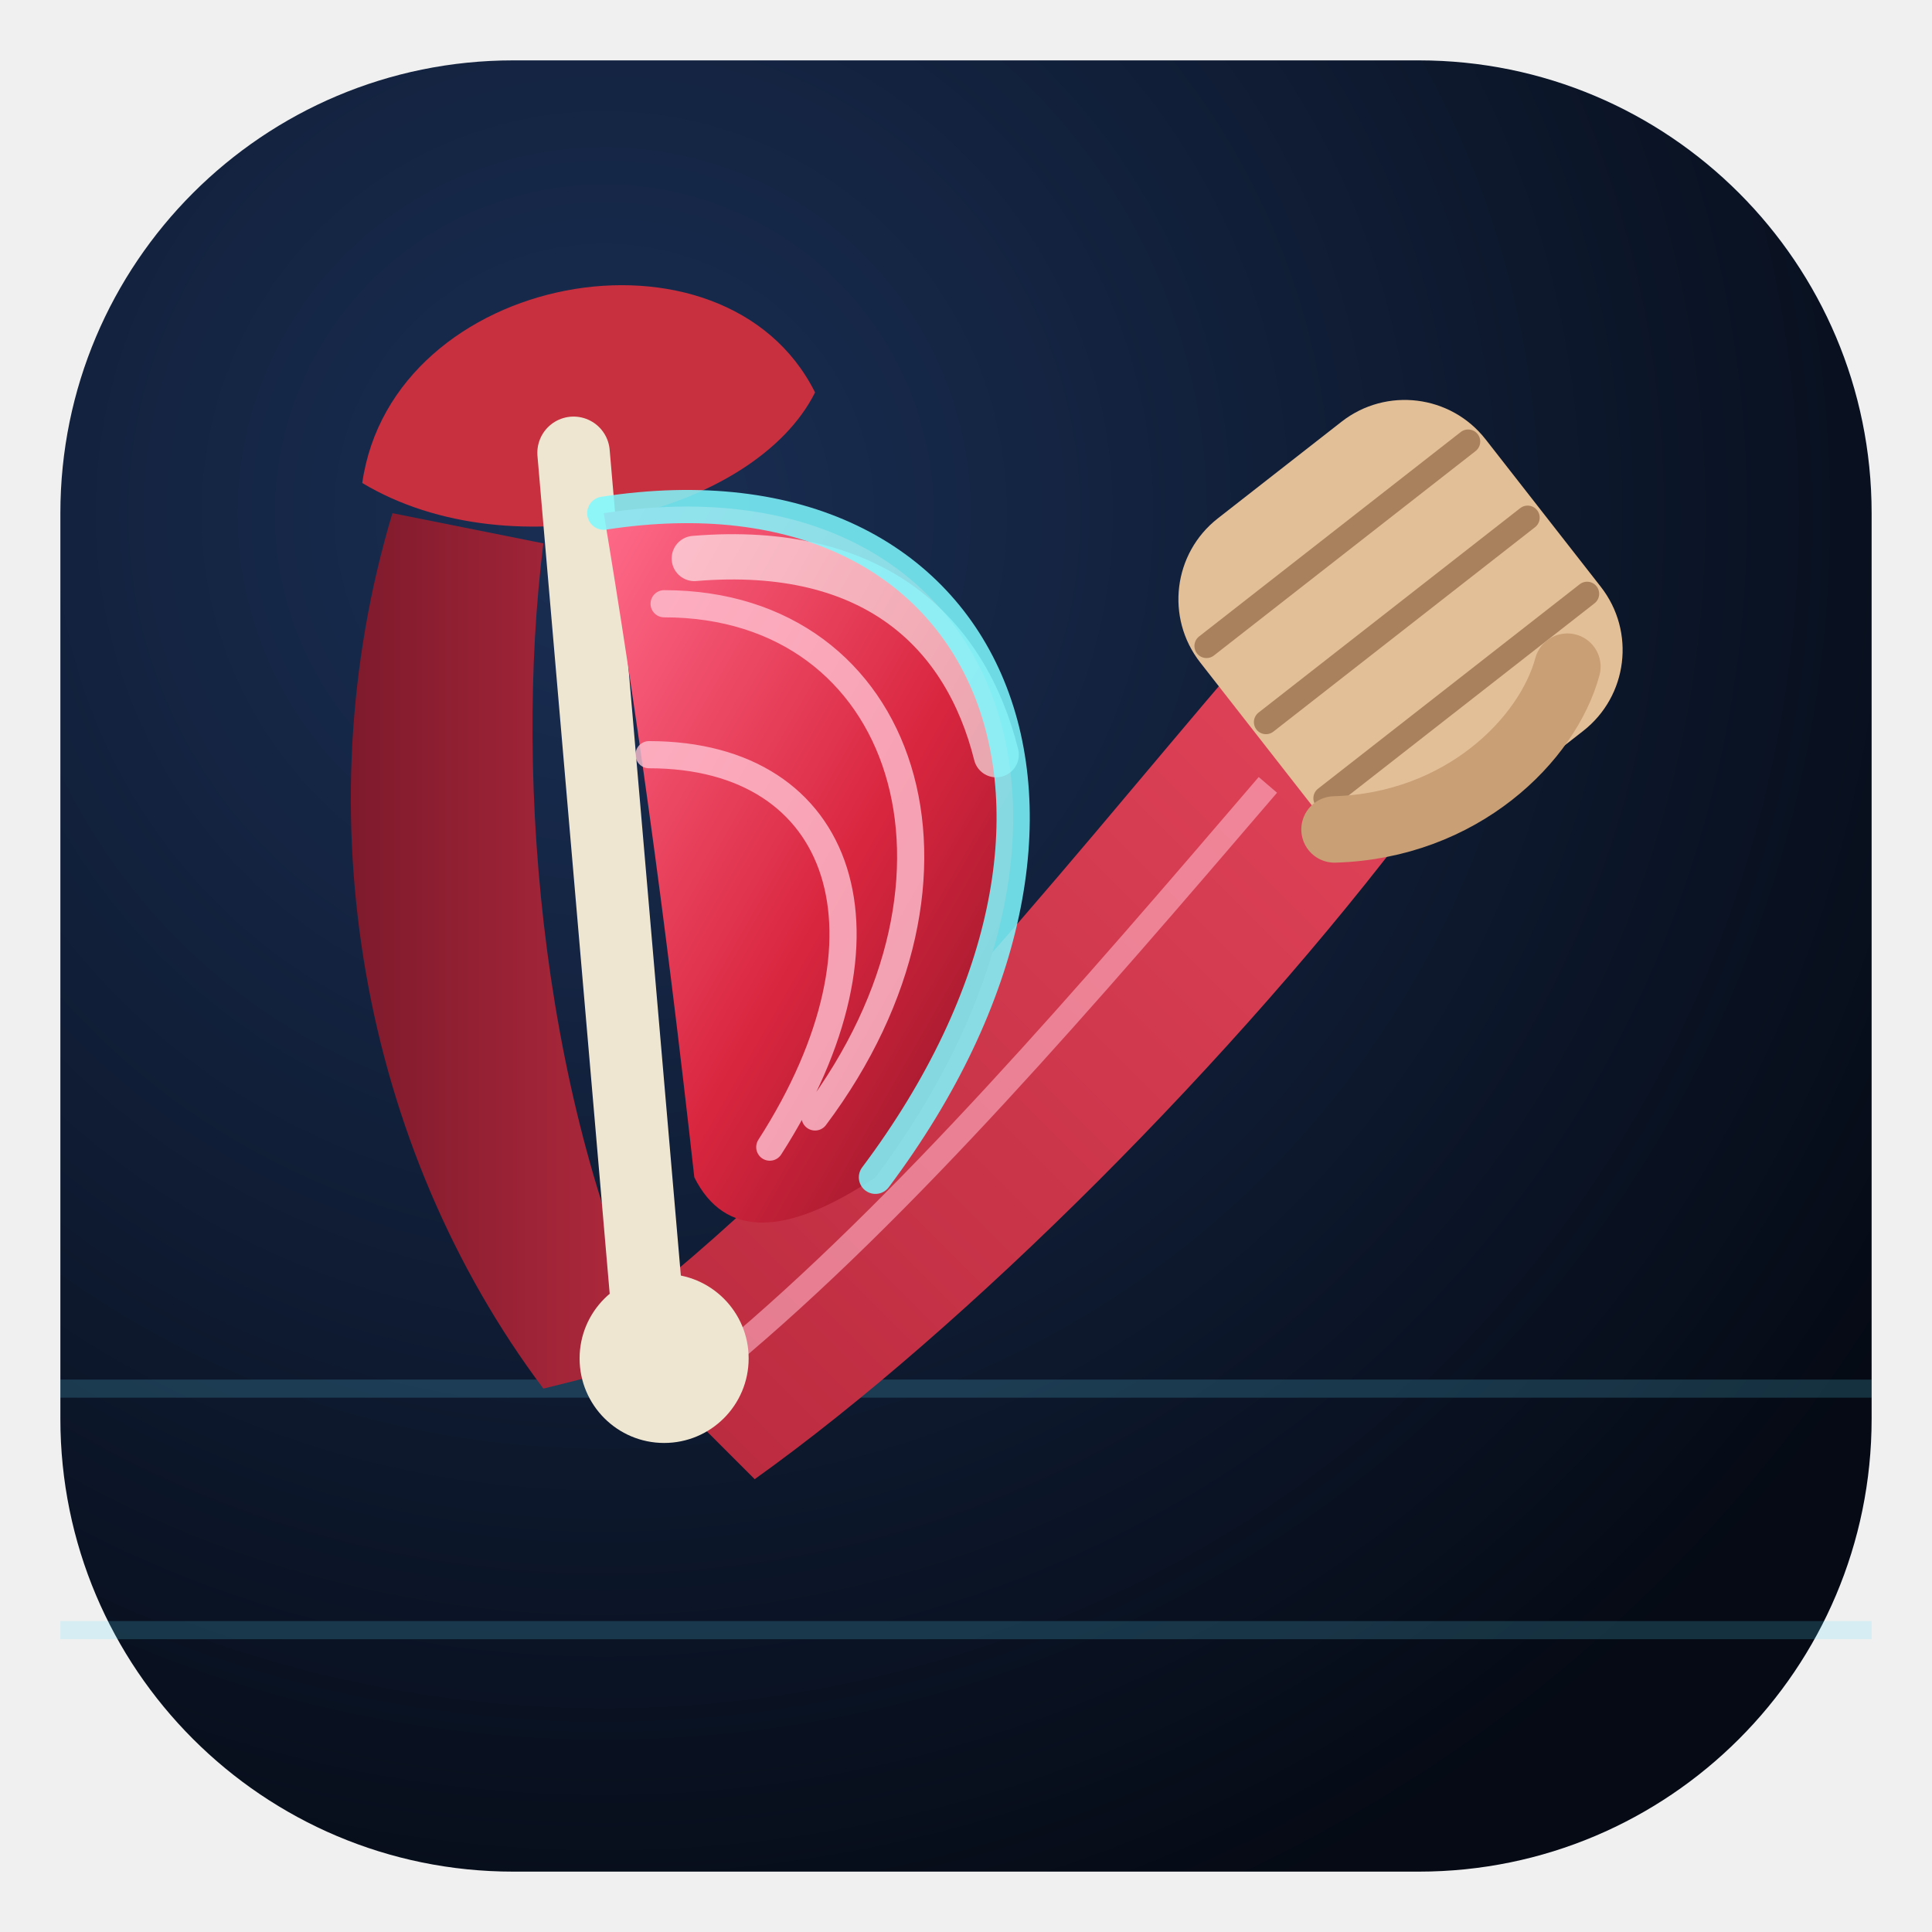
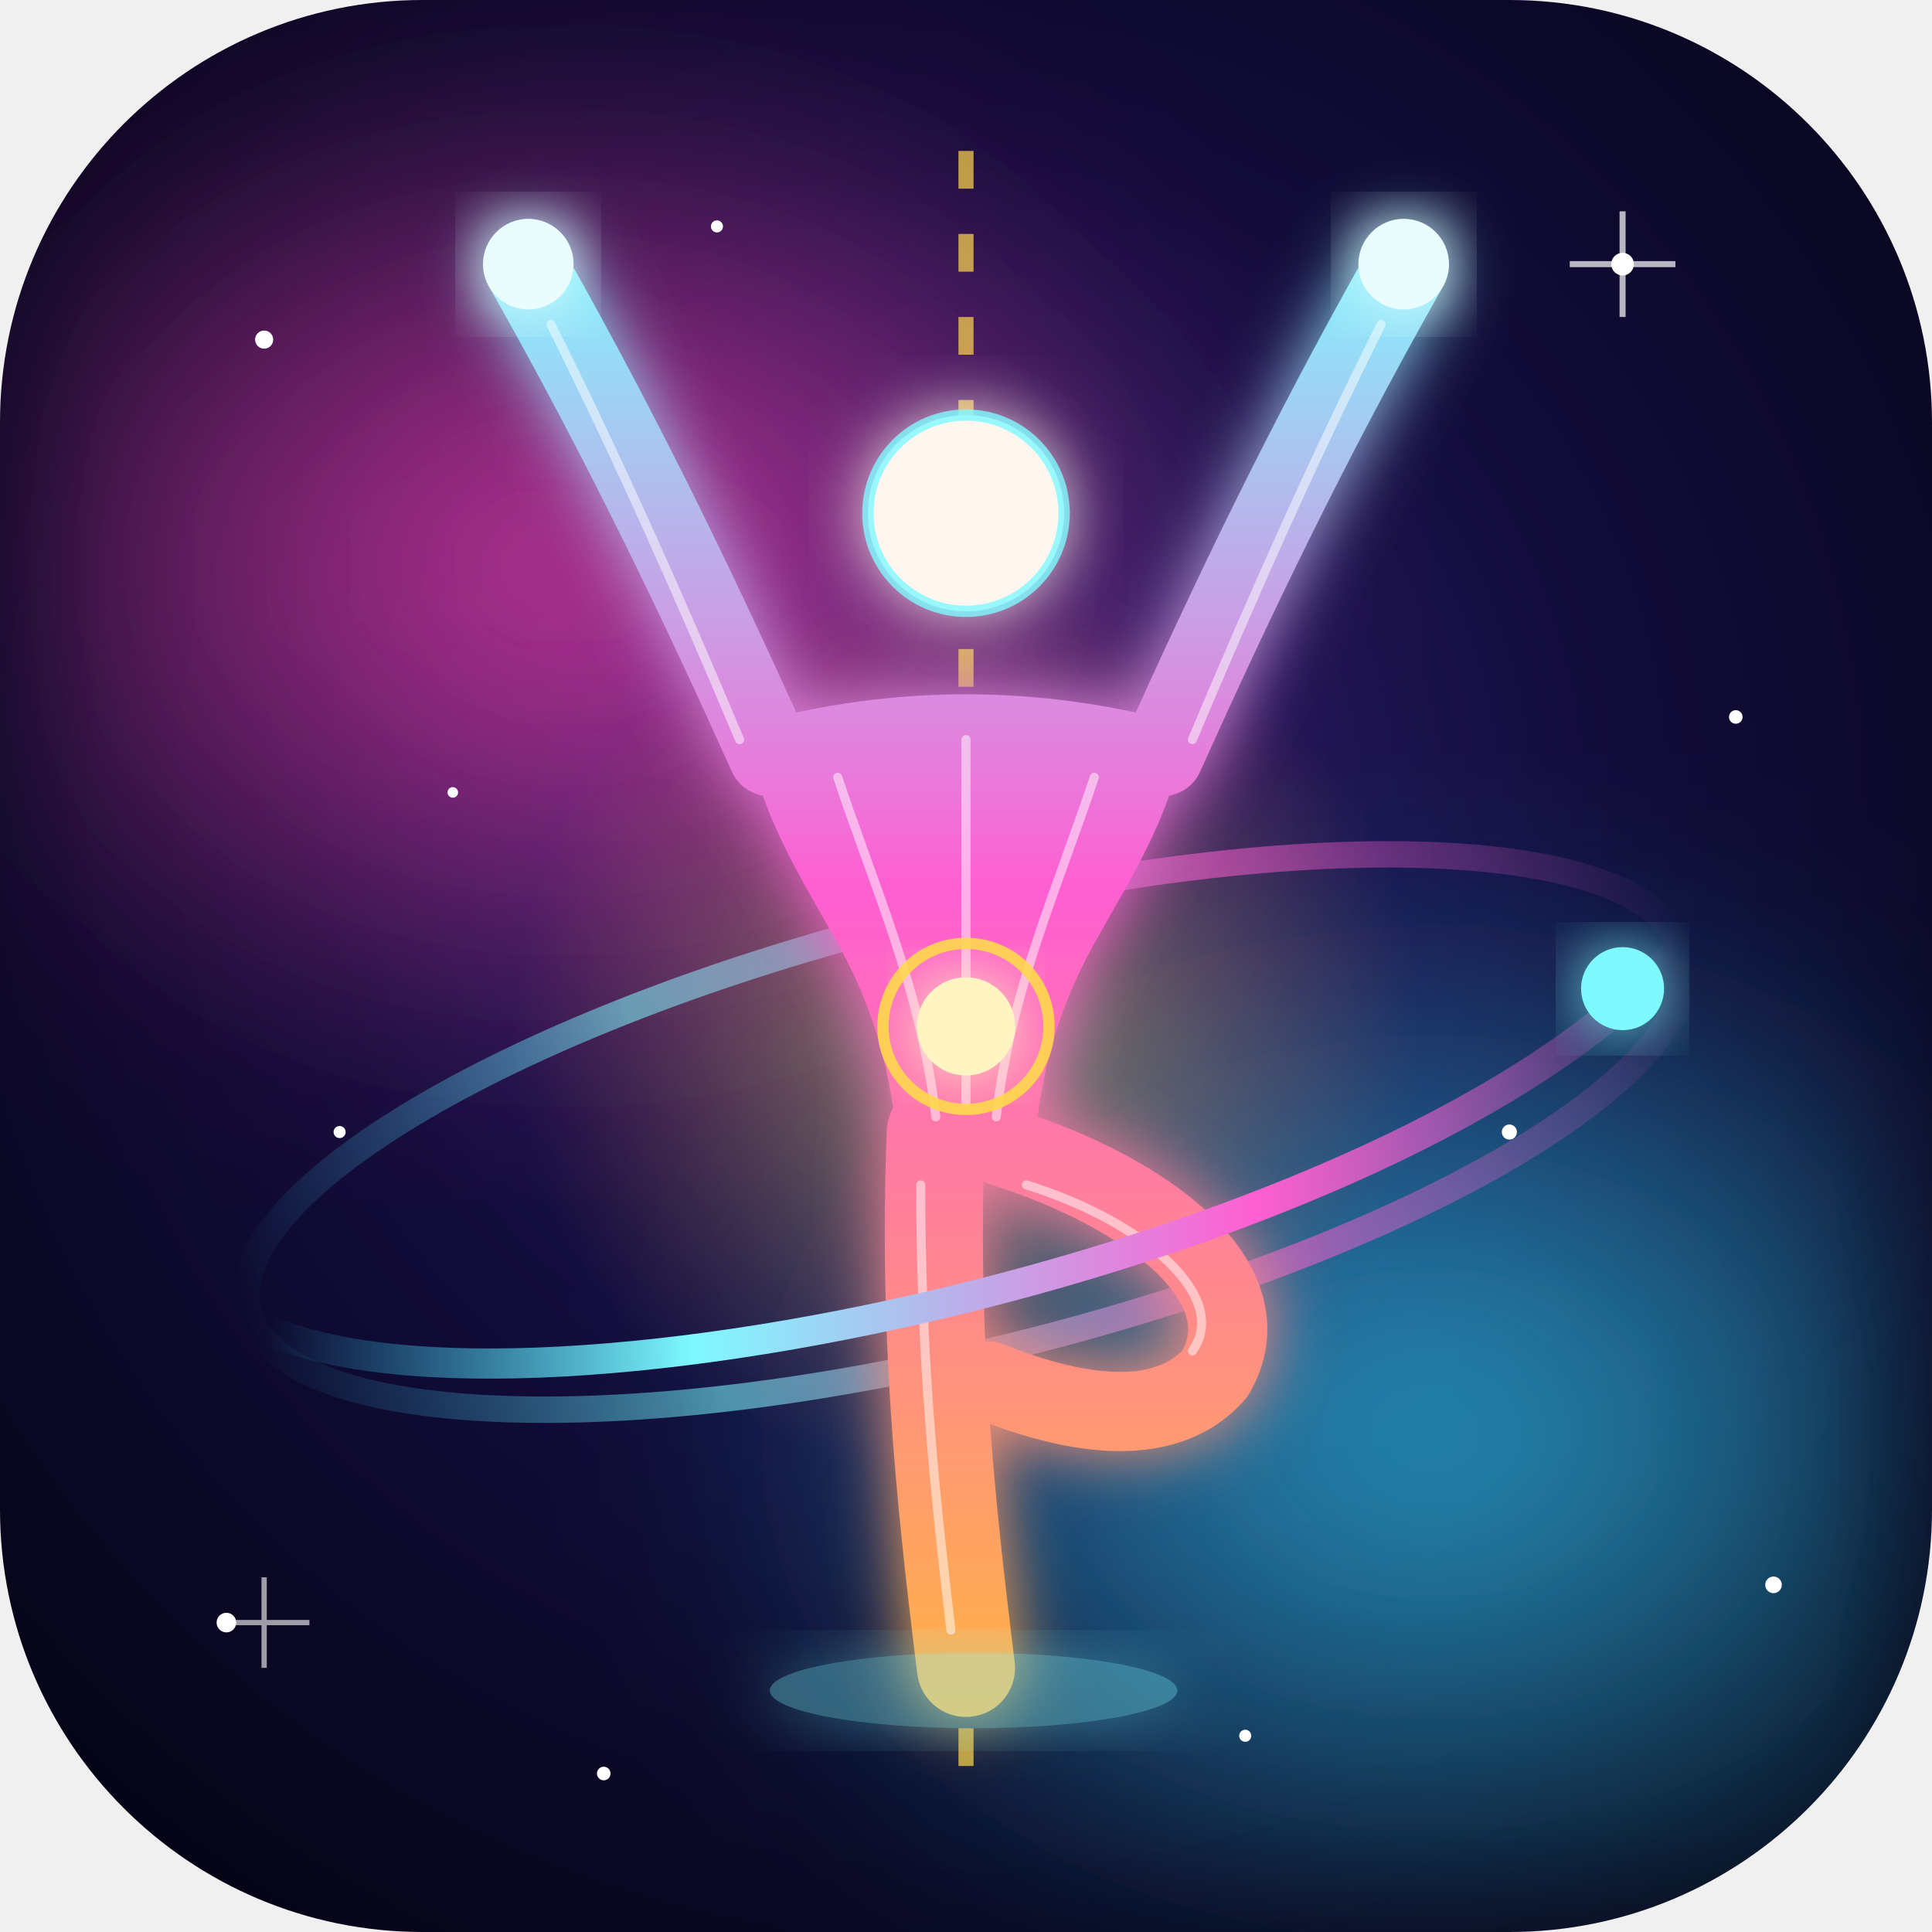
- <svg xmlns="http://www.w3.org/2000/svg" viewBox="0 0 64 64">
+ <svg xmlns="http://www.w3.org/2000/svg" viewBox="0 0 512 512">
  <defs>
-     <radialGradient id="bg" cx="30%" cy="25%" r="85%">
-       <stop offset="0" stop-color="#1a2f55" />
-       <stop offset="1" stop-color="#050a14" />
+     <radialGradient id="sky" cx="50%" cy="42%" r="75%">
+       <stop offset="0" stop-color="#2a1f6e" />
+       <stop offset=".45" stop-color="#120c3a" />
+       <stop offset="1" stop-color="#03030f" />
    </radialGradient>
-     <linearGradient id="bic" x1="0" y1="0" x2="1" y2="1">
-       <stop offset="0" stop-color="#ff6b8a" />
-       <stop offset=".55" stop-color="#d9263f" />
-       <stop offset="1" stop-color="#8a1426" />
+     <radialGradient id="neb1" cx="50%" cy="50%" r="50%">
+       <stop offset="0" stop-color="#ff3fb4" stop-opacity=".75" />
+       <stop offset="1" stop-color="#ff3fb4" stop-opacity="0" />
+     </radialGradient>
+     <radialGradient id="neb2" cx="50%" cy="50%" r="50%">
+       <stop offset="0" stop-color="#2fd6ff" stop-opacity=".7" />
+       <stop offset="1" stop-color="#2fd6ff" stop-opacity="0" />
+     </radialGradient>
+     <radialGradient id="halo" cx="50%" cy="50%" r="50%">
+       <stop offset="0" stop-color="#fff6d6" stop-opacity=".95" />
+       <stop offset=".35" stop-color="#ffcf5a" stop-opacity=".55" />
+       <stop offset="1" stop-color="#ff7a3d" stop-opacity="0" />
+     </radialGradient>
+     <linearGradient id="body" gradientUnits="userSpaceOnUse" x1="0" y1="60" x2="0" y2="450">
+       <stop offset="0" stop-color="#7ef9ff" />
+       <stop offset=".45" stop-color="#ff5fd2" />
+       <stop offset="1" stop-color="#ffb347" />
    </linearGradient>
-     <linearGradient id="tri" x1="0" y1="0" x2="1" y2="0">
-       <stop offset="0" stop-color="#7e1a2c" />
-       <stop offset="1" stop-color="#b52a3e" />
+     <linearGradient id="orbit" x1="0" y1="0" x2="1" y2="0">
+       <stop offset="0" stop-color="#2fd6ff" stop-opacity="0" />
+       <stop offset=".3" stop-color="#7ef9ff" />
+       <stop offset=".7" stop-color="#ff5fd2" />
+       <stop offset="1" stop-color="#ff5fd2" stop-opacity="0" />
    </linearGradient>
-     <linearGradient id="fore" x1="0" y1="1" x2="1" y2="0">
-       <stop offset="0" stop-color="#b8293d" />
-       <stop offset="1" stop-color="#e2445a" />
-     </linearGradient>
+     <filter id="glow" x="-30%" y="-30%" width="160%" height="160%">
+       <feGaussianBlur stdDeviation="9" result="b" />
+       <feMerge>
+         <feMergeNode in="b" />
+         <feMergeNode in="SourceGraphic" />
+       </feMerge>
+     </filter>
+     <filter id="soft">
+       <feGaussianBlur stdDeviation="28" />
+     </filter>
+     <clipPath id="tile">
+       <rect x="0" y="0" width="512" height="512" rx="112" />
+     </clipPath>
  </defs>
-   <rect x="2" y="2" width="60" height="60" rx="15" fill="url(#bg)" />
-   <path d="M2 46 H62 M2 54 H62" stroke="#5ee0ff" stroke-width=".6" opacity=".18" />
-   <path d="M12 16 C 13 9, 24 7, 27 13 C 25 17, 17 19, 12 16 Z" fill="#c8303f" />
-   <path d="M13 17 C 10 27, 12 38, 18 46 L 22 45 C 18 37, 17 26, 18 18 Z" fill="url(#tri)" />
-   <path d="M20 44 C 28 38, 35 29, 41 22 L 47 27 C 41 35, 32 44, 25 49 Z" fill="url(#fore)" />
-   <path d="M24 45 C 30 40, 36 33, 42 26" fill="none" stroke="#ffb3c4" stroke-width=".8" opacity=".6" />
-   <g transform="rotate(-38 46 21)">
-     <rect x="40.5" y="14.5" width="12" height="13" rx="3.4" fill="#e3bf98" />
-     <path d="M41 17.6 h11 M41 20.8 h11 M41 24 h11" stroke="#a9825d" stroke-width=".8" stroke-linecap="round" />
-     <path d="M40.6 25 C 44 27.5, 48 27, 50 25.5" fill="none" stroke="#c99f75" stroke-width="2.2" stroke-linecap="round" />
+   <g clip-path="url(#tile)">
+     <rect width="512" height="512" fill="url(#sky)" />
+     <ellipse cx="150" cy="150" rx="190" ry="140" fill="url(#neb1)" filter="url(#soft)" />
+     <ellipse cx="380" cy="380" rx="200" ry="150" fill="url(#neb2)" filter="url(#soft)" />
+     <g fill="#fff">
+       <circle cx="70" cy="90" r="2.4" />
+       <circle cx="430" cy="70" r="3" />
+       <circle cx="460" cy="190" r="1.8" />
+       <circle cx="90" cy="300" r="1.6" />
+       <circle cx="400" cy="300" r="2" />
+       <circle cx="60" cy="430" r="2.6" />
+       <circle cx="330" cy="460" r="1.6" />
+       <circle cx="190" cy="60" r="1.6" />
+       <circle cx="120" cy="210" r="1.4" />
+       <circle cx="470" cy="420" r="2.2" />
+       <circle cx="350" cy="120" r="1.4" />
+       <circle cx="160" cy="470" r="1.8" />
+       <path d="M430 56 v28 M416 70 h28" stroke="#fff" stroke-width="1.6" opacity=".7" />
+       <path d="M70 418 v24 M58 430 h24" stroke="#fff" stroke-width="1.4" opacity=".6" />
+     </g>
+     <circle cx="256" cy="272" r="120" fill="url(#halo)" opacity=".55" />
+     <ellipse cx="256" cy="300" rx="196" ry="58" fill="none" stroke="url(#orbit)" stroke-width="7" transform="rotate(-14 256 300)" opacity=".55" />
+     <path d="M256 40 V478" stroke="#ffd84d" stroke-width="4" stroke-dasharray="10 12" opacity=".7" />
+     <g filter="url(#glow)" stroke-linecap="round" stroke-linejoin="round">
+       <path d="M204 200 C 186 160, 166 118, 140 72" fill="none" stroke="url(#body)" stroke-width="22" />
+       <path d="M308 200 C 326 160, 346 118, 372 72" fill="none" stroke="url(#body)" stroke-width="22" />
+       <path d="M198 192 Q 256 176 314 192 C 312 214, 300 232, 290 250 C 280 268, 276 284, 274 304 L 238 304 C 236 284, 232 268, 222 250 C 212 232, 200 214, 198 192 Z" fill="url(#body)" />
+       <path d="M248 300 C 246 352, 250 394, 256 442" fill="none" stroke="url(#body)" stroke-width="26" />
+       <path d="M266 304 C 304 316, 336 340, 322 364 C 308 380, 282 374, 262 366" fill="none" stroke="url(#body)" stroke-width="21" />
+     </g>
+     <g fill="none" stroke="#ffffff" stroke-linecap="round" opacity=".5" stroke-width="2.4">
+       <path d="M222 206 C 232 236, 244 262, 248 296" />
+       <path d="M290 206 C 280 236, 268 262, 264 296" />
+       <path d="M256 196 V 292" />
+       <path d="M196 196 C 180 158, 164 122, 146 86" />
+       <path d="M316 196 C 332 158, 348 122, 366 86" />
+       <path d="M244 314 C 244 362, 248 398, 252 432" />
+       <path d="M272 314 C 304 324, 326 344, 316 358" />
+     </g>
+     <circle cx="140" cy="70" r="12" fill="#e9fdff" filter="url(#glow)" />
+     <circle cx="372" cy="70" r="12" fill="#e9fdff" filter="url(#glow)" />
+     <circle cx="256" cy="136" r="26" fill="#fff6ef" filter="url(#glow)" />
+     <circle cx="256" cy="136" r="26" fill="none" stroke="#7ef9ff" stroke-width="3" opacity=".8" />
+     <path d="M70 352 C 140 384, 380 330, 446 250" fill="none" stroke="url(#orbit)" stroke-width="8" stroke-linecap="round" />
+     <circle cx="430" cy="262" r="11" fill="#7ef9ff" filter="url(#glow)" />
+     <circle cx="256" cy="272" r="13" fill="#fff4c2" filter="url(#glow)" />
+     <circle cx="256" cy="272" r="22" fill="none" stroke="#ffd84d" stroke-width="3" opacity=".9" />
+     <ellipse cx="258" cy="448" rx="54" ry="10" fill="#7ef9ff" opacity=".35" filter="url(#glow)" />
  </g>
-   <path d="M19 15 L 21.5 44" stroke="#efe6d2" stroke-width="2.4" stroke-linecap="round" />
-   <circle cx="22" cy="45" r="2.8" fill="#efe6d2" />
-   <path d="M20 17 C 33 15, 38 27, 29 39 C 26 41, 24 41, 23 39 C 22 30, 21 23, 20 17 Z" fill="url(#bic)" />
-   <path d="M22 20 C 30 20, 33 29, 27 37 M21.5 25 C 28 25, 30 31, 25.5 38" fill="none" stroke="#ffc2d2" stroke-width=".9" stroke-linecap="round" opacity=".8" />
-   <path d="M23 18.5 C 29 18, 32 21, 33 25" fill="none" stroke="#fff" stroke-width="1.5" stroke-linecap="round" opacity=".6" />
-   <path d="M20 17 C 33 15, 38 27, 29 39" fill="none" stroke="#7ef9ff" stroke-width="1.1" stroke-linecap="round" opacity=".85" />
</svg>
